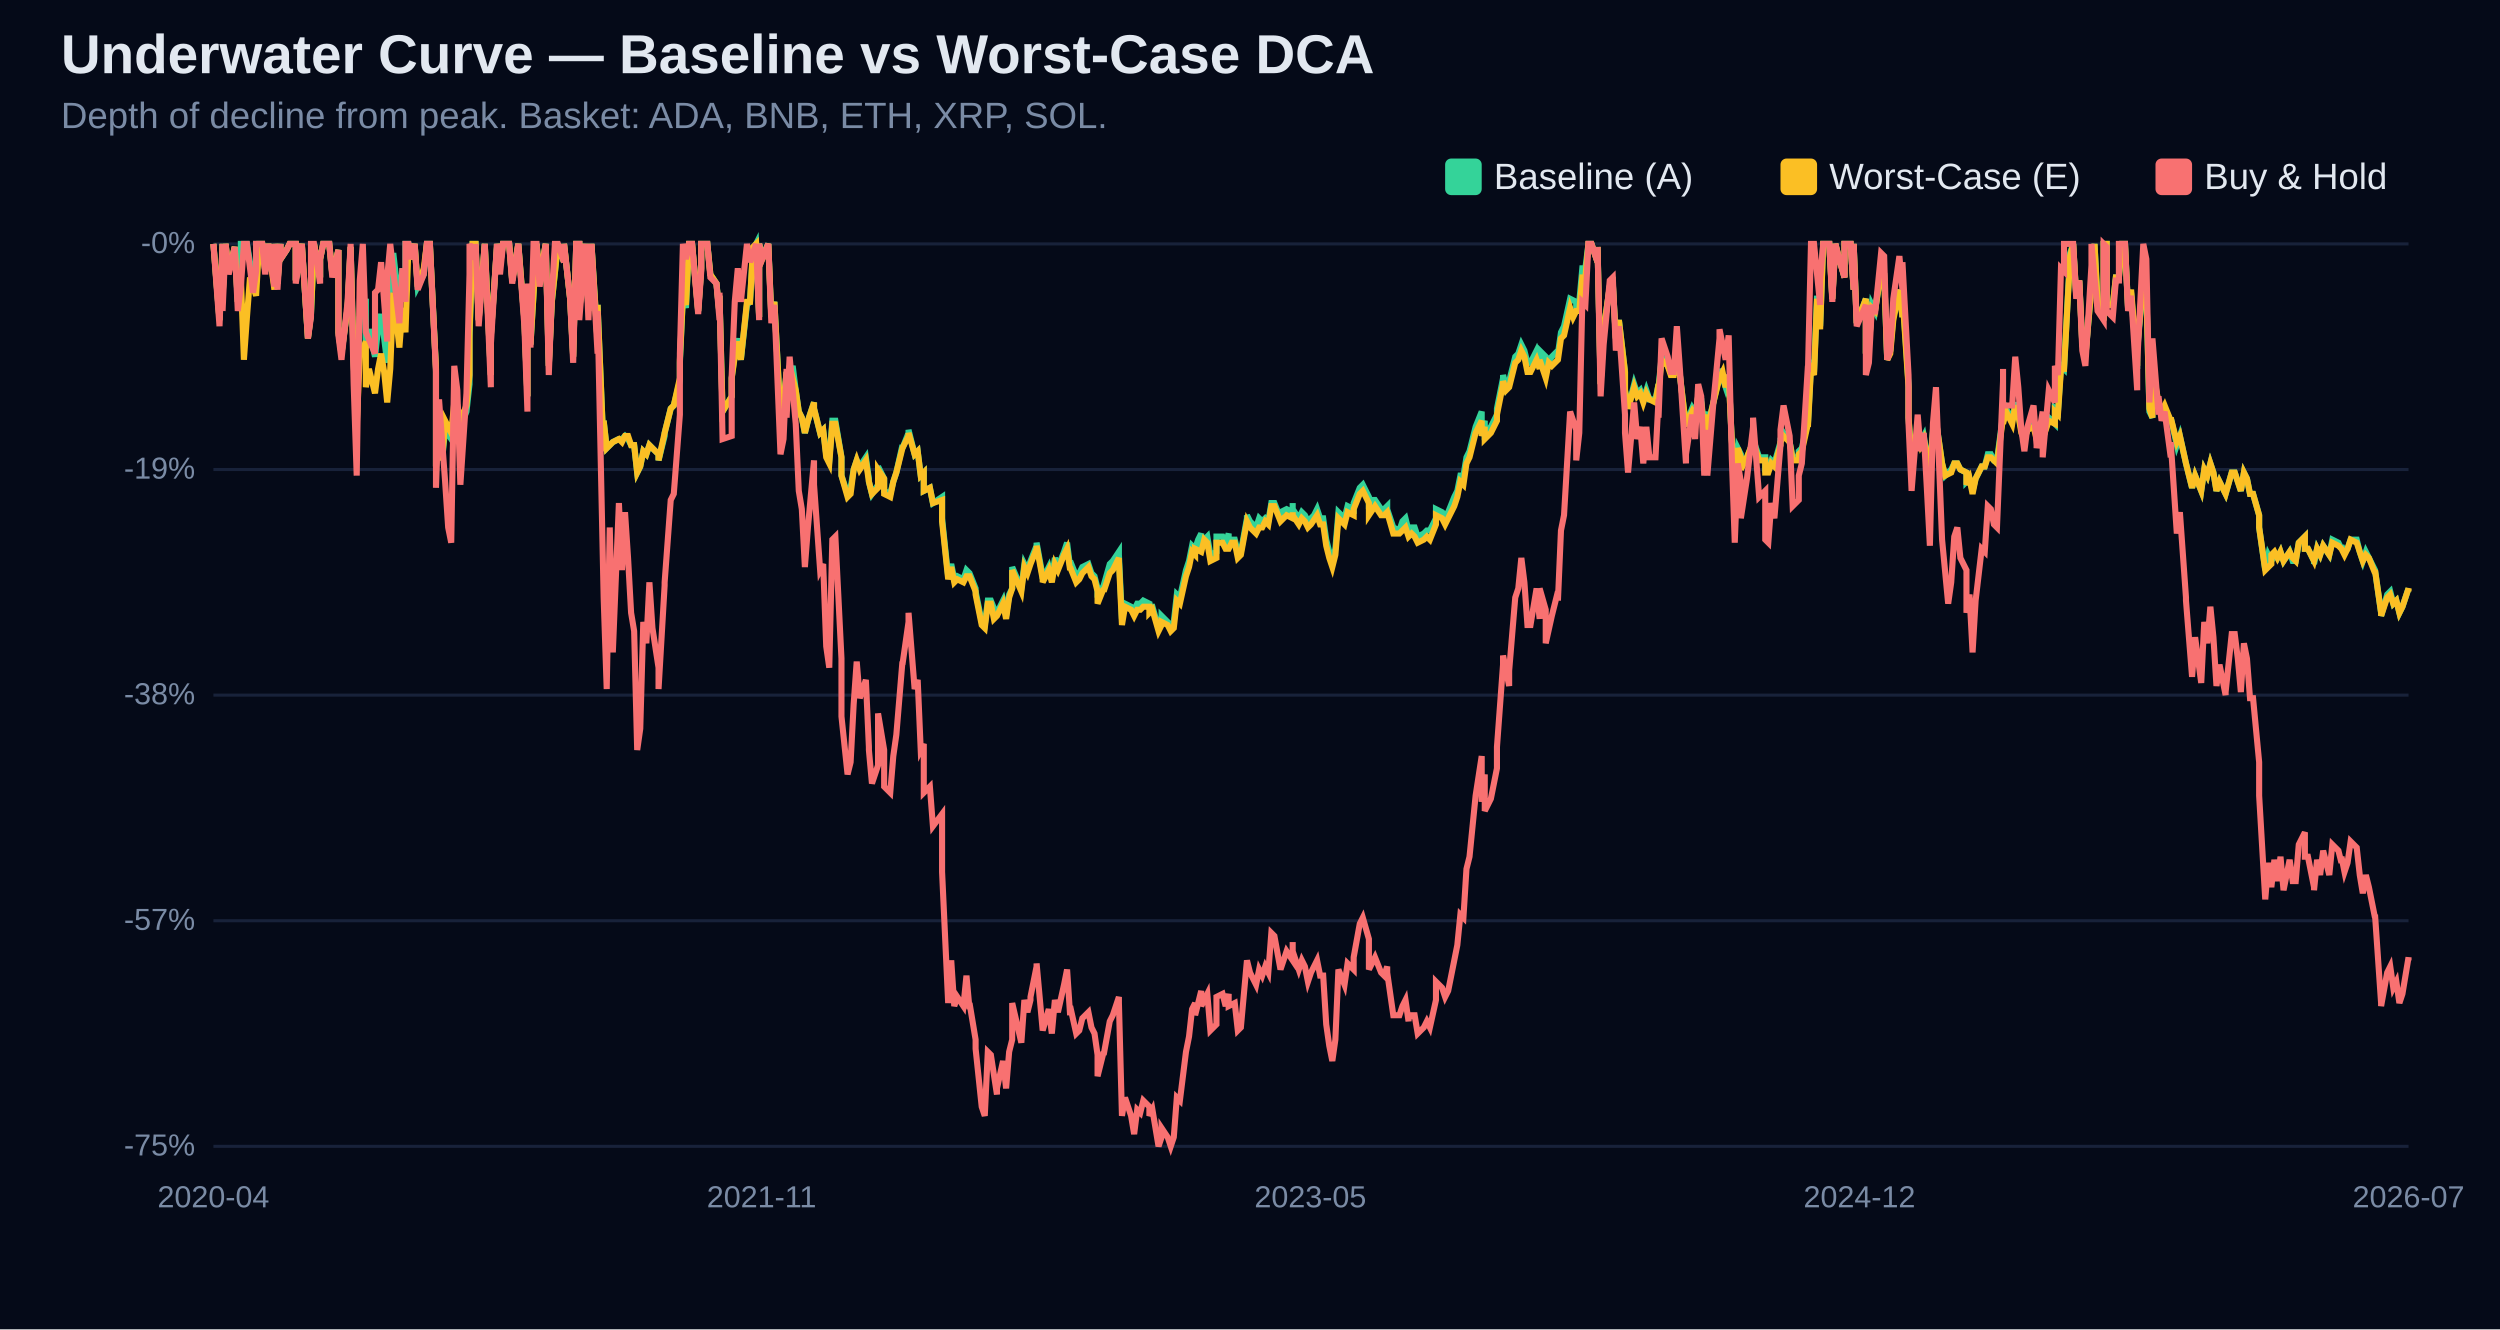
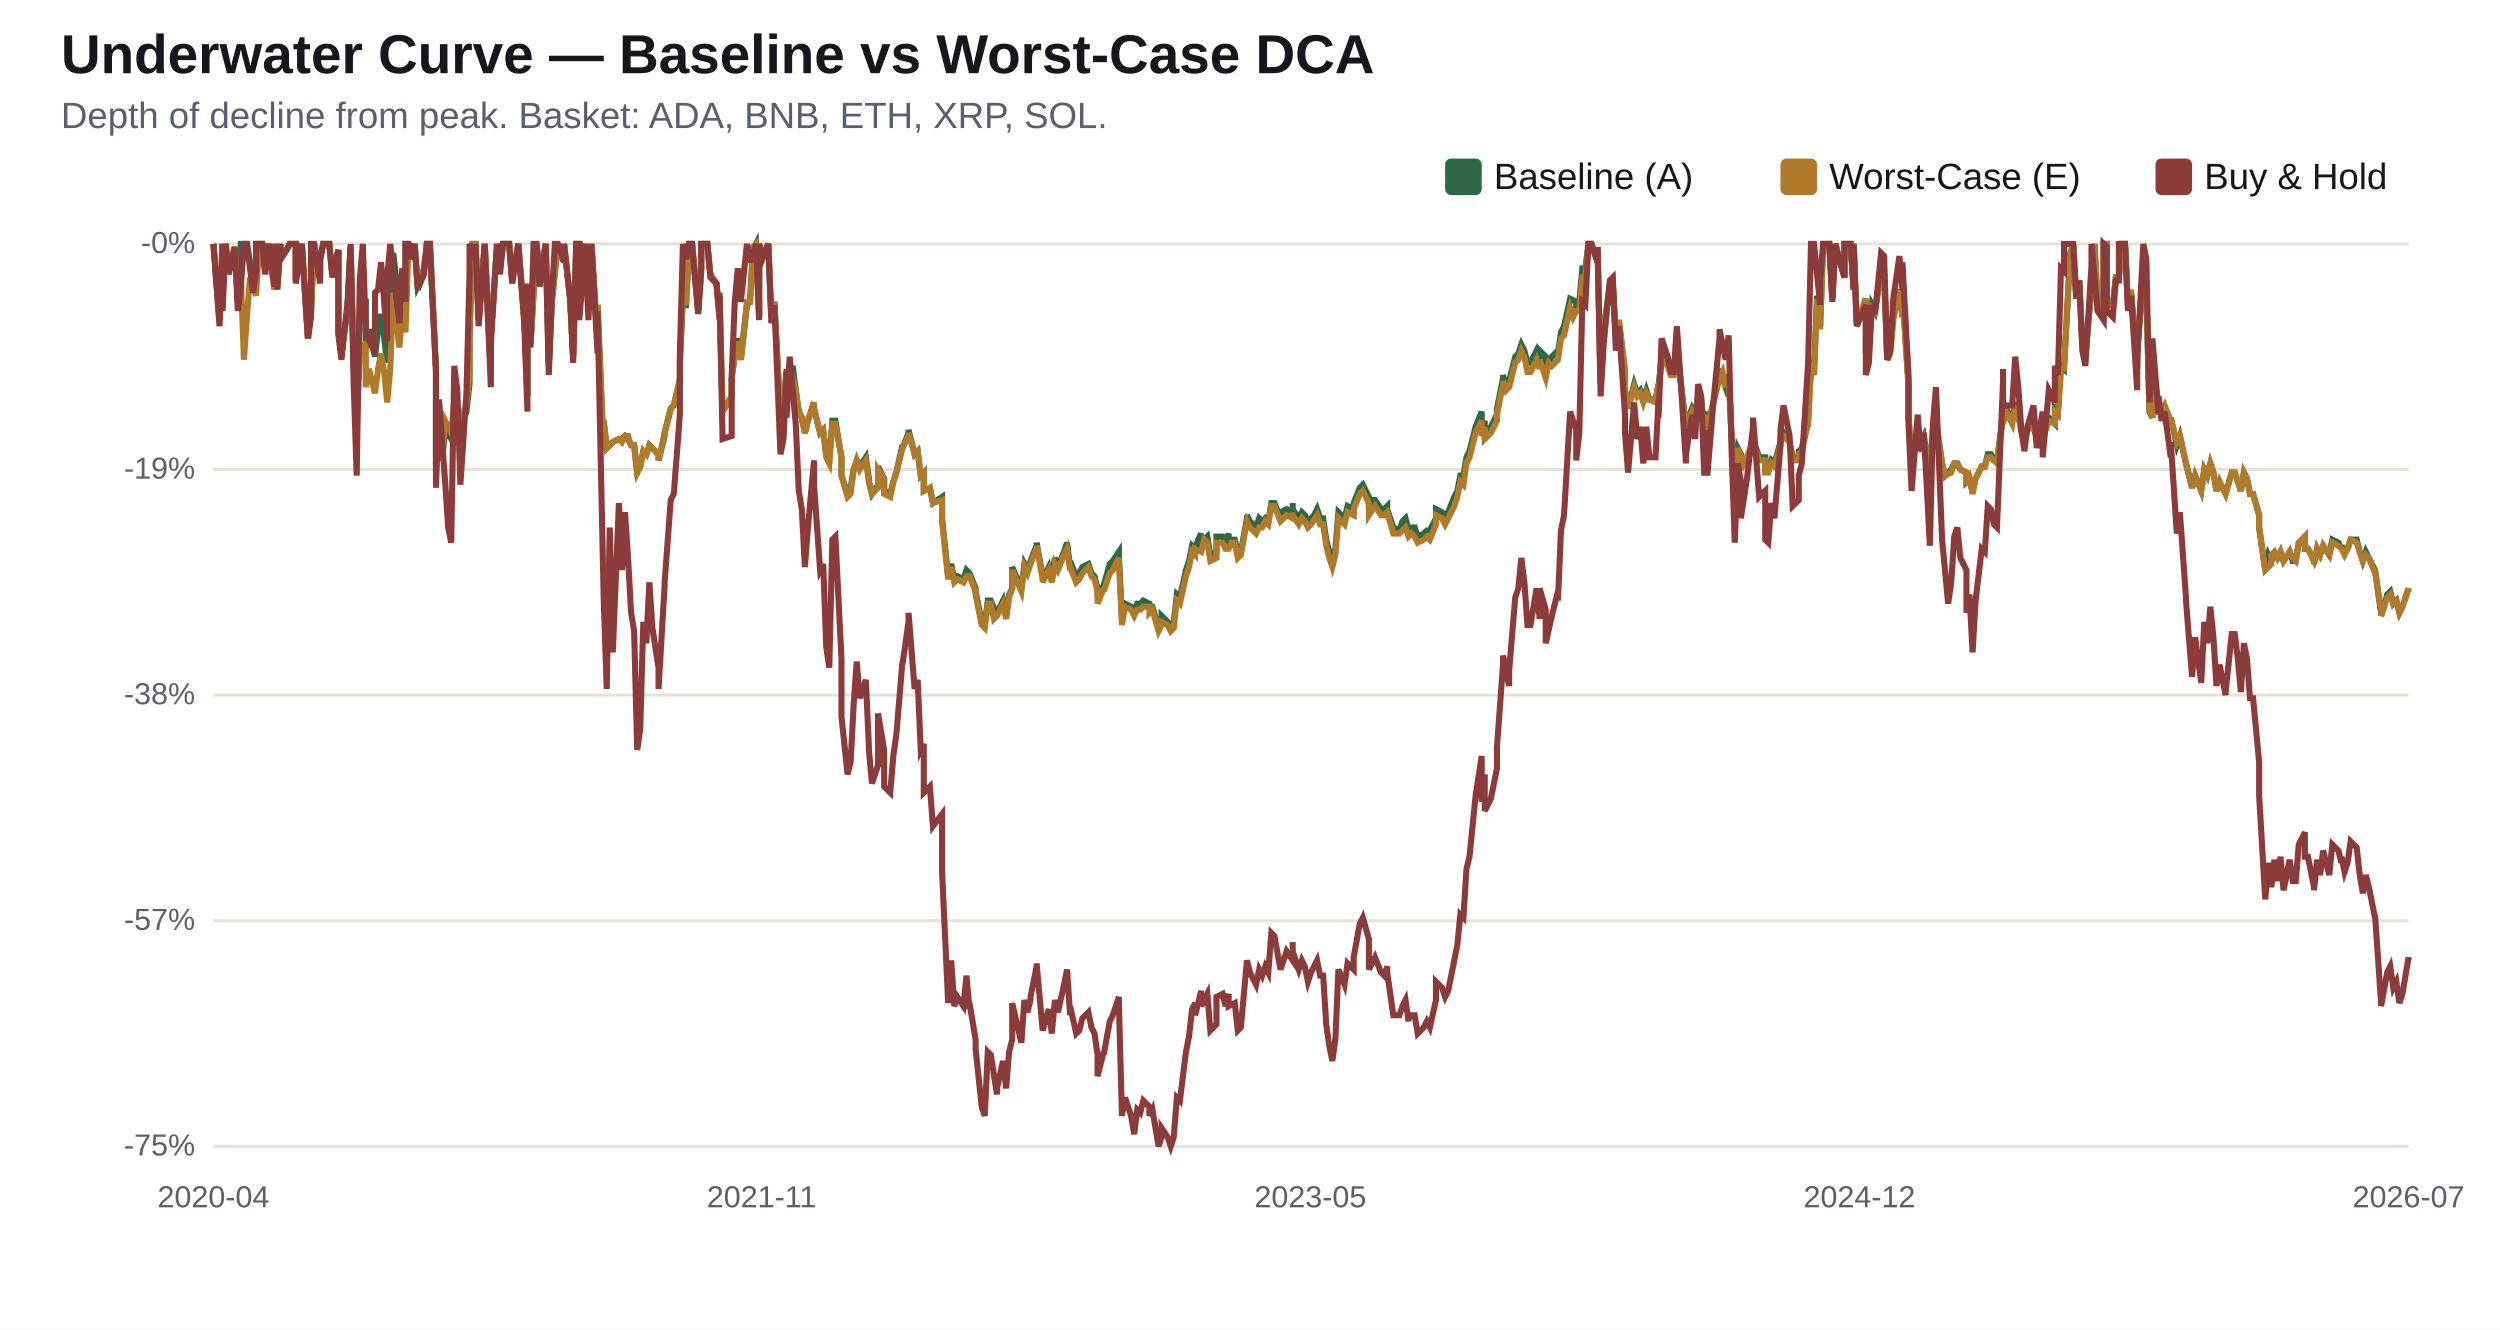
<svg xmlns="http://www.w3.org/2000/svg" width="820" height="436" viewBox="0 0 820 436" font-family="Plus Jakarta Sans,Segoe UI,Arial,sans-serif">
-   <rect width="820" height="436" fill="#050a18" />
-   <text x="20" y="24" font-size="18" font-weight="700" fill="#e2e8f0">Underwater Curve — Baseline vs Worst-Case DCA</text>
-   <text x="20" y="42" font-size="12" fill="#7a8ba5">Depth of decline from peak. Basket: ADA, BNB, ETH, XRP, SOL.</text>
-   <line x1="70" y1="80.0" x2="790" y2="80.0" stroke="#18223a" stroke-width="1" />
-   <text x="64" y="83.0" font-size="10" fill="#7a8ba5" text-anchor="end">-0%</text>
-   <line x1="70" y1="154.0" x2="790" y2="154.0" stroke="#18223a" stroke-width="1" />
-   <text x="64" y="157.0" font-size="10" fill="#7a8ba5" text-anchor="end">-19%</text>
-   <line x1="70" y1="228.0" x2="790" y2="228.0" stroke="#18223a" stroke-width="1" />
-   <text x="64" y="231.0" font-size="10" fill="#7a8ba5" text-anchor="end">-38%</text>
-   <line x1="70" y1="302.0" x2="790" y2="302.0" stroke="#18223a" stroke-width="1" />
-   <text x="64" y="305.0" font-size="10" fill="#7a8ba5" text-anchor="end">-57%</text>
-   <line x1="70" y1="376.0" x2="790" y2="376.0" stroke="#18223a" stroke-width="1" />
-   <text x="64" y="379.0" font-size="10" fill="#7a8ba5" text-anchor="end">-75%</text>
-   <text x="70.0" y="396" font-size="10" fill="#7a8ba5" text-anchor="middle">2020-04</text>
-   <text x="249.8" y="396" font-size="10" fill="#7a8ba5" text-anchor="middle">2021-11</text>
-   <text x="429.8" y="396" font-size="10" fill="#7a8ba5" text-anchor="middle">2023-05</text>
-   <text x="609.9" y="396" font-size="10" fill="#7a8ba5" text-anchor="middle">2024-12</text>
-   <text x="790.0" y="396" font-size="10" fill="#7a8ba5" text-anchor="middle">2026-07</text>
-   <polyline points="70,80 72,105 73,80 73,97 74,80 75,89 77,81 78,99 79,92 79,80 81,80 83,92 84,87 84,80 86,80 87,89 88,80 90,93 90,80 91,93 92,80 92,85 94,82 95,80 97,80 97,92 99,80 101,111 102,103 103,80 103,80 105,91 105,85 106,80 108,80 109,90 111,82 111,109 112,116 114,101 115,81 116,119 117,140 118,104 120,98 120,114 121,108 123,117 124,108 125,103 127,119 127,100 128,95 129,83 131,101 132,88 133,96 133,80 134,80 135,85 136,80 137,94 139,90 140,80 141,80 143,121 143,153 144,135 145,151 146,141 148,144 149,134 150,135 151,140 153,135 154,126 154,111 155,80 156,80 157,105 159,80 161,123 161,110 163,81 163,80 164,87 165,80 167,80 168,92 170,80 172,105 173,130 173,101 174,113 176,80 176,80 177,91 179,80 180,120 181,99 183,80 183,80 185,86 185,80 187,98 188,117 189,80 190,80 190,102 192,80 193,102 194,80 196,112 196,100 198,148 198,138 199,147 201,145 203,144 204,144 205,143 206,144 207,146 208,146 209,155 210,153 211,148 212,149 213,146 214,147 216,149 216,151 218,143 218,142 220,134 221,133 223,125 223,119 224,97 225,101 226,80 227,80 229,102 230,88 230,80 232,80 233,90 235,93 236,103 236,97 237,135 240,130 240,124 241,116 242,111 243,118 245,100 246,99 247,82 248,80 249,104 249,80 250,84 252,80 253,104 254,99 256,137 257,132 258,122 258,128 260,120 261,128 262,135 263,137 264,142 265,138 267,132 267,134 269,142 270,141 271,149 272,151 273,138 274,138 276,150 276,156 278,162 279,160 280,154 281,151 282,153 284,150 285,157 285,158 286,162 288,159 288,153 290,157 290,161 292,162 293,158 294,155 296,146 296,147 298,142 298,141 300,149 301,148 302,156 303,155 303,161 305,160 306,165 309,163 309,168 309,170 311,189 312,185 313,190 314,189 316,190 316,190 317,187 318,188 320,193 320,194 322,204 323,205 324,197 325,197 327,202 327,201 329,197 330,202 331,195 332,193 332,186 335,193 336,185 337,187 338,184 338,184 340,179 340,178 342,189 342,190 344,186 345,190 346,183 347,186 349,181 350,178 351,186 351,184 353,189 354,188 355,186 357,185 358,188 359,189 360,193 360,196 362,192 362,192 364,185 365,184 367,181 367,182 368,203 369,198 371,199 372,200 373,198 374,198 375,197 377,198 377,199 378,199 380,206 381,204 381,202 383,204 384,205 385,204 386,195 387,196 389,187 390,184 391,179 392,180 393,177 394,175 394,178 396,176 397,182 399,181 399,176 401,176 402,178 403,175 403,177 405,177 406,181 407,181 409,170 409,169 410,171 412,173 413,170 414,171 415,170 416,171 417,165 418,165 420,170 420,168 422,167 424,168 424,165 424,167 426,170 427,168 428,169 429,171 431,169 432,167 433,170 434,170 435,177 436,181 437,184 438,180 439,168 441,170 442,166 444,167 444,165 444,165 446,160 447,159 449,163 449,167 450,164 451,164 453,167 454,167 455,166 455,167 457,173 459,174 460,171 461,170 462,174 462,174 463,173 464,173 465,176 467,175 468,174 469,174 471,170 471,169 471,167 473,168 474,169 475,168 477,163 478,161 479,156 480,156 481,150 482,148 484,140 486,135 486,141 487,138 487,142 489,140 491,136 491,134 493,124 493,123 494,127 495,125 497,117 498,116 499,113 500,115 501,119 502,119 504,115 505,118 505,115 507,117 507,120 509,117 511,115 511,116 512,109 513,107 515,98 517,99 517,102 518,99 519,88 520,88 521,80 522,80 524,86 524,81 525,126 526,108 528,94 529,93 530,111 531,105 533,122 533,128 534,134 536,126 537,129 538,128 539,131 540,128 541,131 543,131 544,126 544,127 545,117 547,120 548,122 549,122 550,115 551,123 553,140 553,139 555,134 556,136 557,130 558,131 559,141 560,135 560,140 562,132 564,123 564,121 566,127 567,123 568,144 569,157 570,147 571,149 571,153 573,150 575,145 575,144 577,150 579,150 579,154 580,154 581,151 582,152 584,145 584,144 585,142 587,145 588,150 590,150 590,148 591,147 593,138 593,139 594,120 595,122 596,97 597,107 598,80 600,80 601,98 602,80 603,84 605,91 605,80 607,80 608,95 608,80 609,106 612,98 612,116 613,113 614,100 615,102 617,89 618,90 619,118 620,115 621,104 623,95 624,104 624,96 626,126 626,137 627,150 629,142 630,145 631,143 632,149 633,154 634,141 635,138 637,152 637,152 638,156 640,154 641,152 642,152 643,154 645,155 645,158 646,157 647,161 648,157 650,153 651,153 652,149 653,149 654,151 655,151 657,136 657,138 658,134 660,138 661,132 662,136 663,141 664,144 665,141 667,139 668,143 668,143 670,139 670,144 672,137 674,139 674,134 675,135 676,120 677,121 679,83 680,80 681,97 682,92 683,113 684,117 686,94 687,80 688,99 690,102 690,80 691,80 691,100 693,100 694,91 695,91 696,80 697,80 698,101 699,96 701,121 701,115 703,92 704,95 705,135 706,137 706,121 708,133 709,135 710,134 712,138 712,137 714,146 715,143 717,152 717,152 719,160 719,160 720,156 722,161 723,154 724,156 725,152 726,155 727,161 728,158 730,162 730,162 732,155 733,155 734,158 735,161 736,155 737,157 738,162 739,162 741,169 741,173 743,187 744,182 745,184 746,182 747,183 748,181 749,184 751,181 752,184 753,184 754,178 756,176 756,180 757,180 759,184 759,185 760,180 761,182 762,179 764,182 765,177 767,178 768,180 768,179 769,181 770,180 771,177 773,177 774,181 775,184 776,181 777,183 779,187 779,187 781,201 781,202 783,195 784,194 785,198 786,197 787,201 788,199 790,193 790,193" fill="none" stroke="#34d399" stroke-width="2" />
-   <polyline points="70,80 72,105 73,80 73,97 74,80 75,89 77,81 78,99 79,91 80,118 81,104 82,91 84,97 85,80 86,80 87,89 88,80 90,95 90,80 91,93 92,80 92,85 94,82 95,80 97,80 97,92 99,80 101,111 102,103 103,80 103,80 105,91 105,85 106,80 108,80 109,90 111,82 111,109 112,116 114,101 115,81 116,119 117,140 118,117 120,112 120,127 121,121 123,129 124,121 125,116 126,122 127,132 128,121 129,96 131,114 132,101 133,109 134,80 134,80 135,85 136,80 137,94 139,88 140,80 141,80 143,121 143,153 144,135 145,151 146,138 148,142 149,132 150,133 151,138 153,133 154,123 154,109 155,80 156,80 157,105 159,80 161,123 161,110 163,81 163,80 164,87 165,80 167,80 168,92 170,80 172,105 173,130 173,101 174,113 176,80 176,80 177,91 179,80 180,120 181,99 183,80 183,80 185,86 185,80 187,98 188,117 189,80 190,80 190,102 192,80 193,102 194,80 196,112 196,100 198,148 198,138 199,147 201,145 203,144 204,145 205,143 206,143 207,146 208,146 209,155 210,153 211,148 212,149 213,146 214,147 216,149 216,151 218,142 218,142 220,134 221,133 223,124 223,118 224,97 225,100 226,80 227,80 229,102 230,88 230,80 232,80 233,90 235,93 236,103 236,97 237,135 240,130 240,124 241,117 242,112 243,118 245,99 246,99 247,81 248,80 249,104 249,80 250,85 252,80 253,104 254,99 256,137 257,132 258,122 258,128 259,120 261,128 262,135 263,137 264,142 265,138 267,132 267,134 269,142 270,141 271,150 272,152 273,139 274,139 276,150 276,156 278,163 279,162 280,154 281,151 282,154 284,151 285,158 285,158 286,162 288,160 288,154 290,157 290,162 292,163 293,158 294,155 296,147 296,147 298,143 298,142 300,149 301,148 302,156 303,155 303,161 305,160 306,165 309,164 309,169 309,171 311,190 312,186 313,191 314,190 316,191 316,191 317,189 318,189 320,194 320,195 322,205 323,206 324,198 325,198 326,203 327,202 329,198 330,203 331,196 332,193 332,187 335,194 336,186 337,188 338,185 338,185 340,180 340,179 342,190 342,191 344,187 345,191 346,185 347,187 349,182 350,180 351,187 351,186 353,191 354,190 355,188 357,186 358,189 359,190 360,194 360,198 362,193 362,194 364,188 365,187 367,183 367,184 368,205 369,199 371,200 372,202 373,200 374,200 375,199 377,199 377,201 378,200 380,207 381,205 381,204 383,205 384,207 385,206 386,197 387,198 389,189 390,186 391,181 392,182 392,180 394,181 395,177 396,178 397,184 399,183 399,178 401,178 402,180 403,180 404,178 405,178 406,183 407,182 409,171 409,171 410,173 412,175 413,173 414,173 415,171 416,172 417,166 418,166 420,171 421,170 422,169 424,170 424,168 424,169 426,172 427,170 428,171 429,173 430,172 432,169 433,172 434,172 435,179 436,183 437,186 438,182 439,170 441,172 442,168 444,169 444,167 444,167 446,162 447,161 449,165 449,166 449,169 451,166 453,169 454,169 455,168 455,168 457,175 459,175 460,174 461,173 462,176 462,176 463,175 464,176 465,178 467,177 468,176 469,177 471,172 471,172 471,169 473,170 474,172 475,170 477,166 478,163 479,158 480,159 481,152 482,150 484,142 486,138 486,143 487,140 487,144 489,142 491,138 491,136 493,126 493,125 494,128 495,127 497,119 498,118 499,115 500,117 501,122 502,122 504,118 505,121 505,118 507,124 508,119 509,120 511,118 511,118 512,111 513,110 515,101 516,104 517,102 518,102 519,91 520,91 521,80 522,80 524,86 524,81 525,126 526,108 528,94 529,93 530,111 531,105 533,122 533,128 534,134 536,127 537,130 538,129 539,132 540,129 541,131 543,132 544,126 544,128 545,118 547,120 548,123 549,123 550,116 551,123 553,140 553,139 555,135 556,137 557,130 558,132 559,141 560,136 560,141 562,132 564,124 565,122 566,127 567,123 568,144 569,158 570,147 571,150 571,154 573,150 575,145 575,145 577,151 579,151 579,155 580,155 581,152 582,153 584,146 584,145 585,143 587,145 588,151 590,151 590,149 591,148 593,139 593,140 594,121 595,123 596,98 597,108 598,80 600,80 601,98 602,80 603,84 605,91 605,80 607,80 608,95 608,80 609,106 612,98 612,116 613,113 614,101 615,102 617,89 618,90 619,118 620,116 621,105 623,95 624,104 624,97 626,127 626,137 627,151 629,142 630,146 631,144 632,149 633,155 634,142 635,138 637,152 637,152 638,156 640,155 641,152 642,152 643,154 645,155 645,159 646,157 647,162 648,157 650,153 651,153 652,150 653,150 654,151 655,152 657,137 657,139 658,135 660,139 661,133 662,136 663,142 664,144 665,141 667,140 668,144 668,144 670,140 670,144 672,138 674,139 674,135 675,136 676,121 677,121 679,84 680,80 681,97 682,92 683,113 684,117 686,94 687,80 688,99 690,102 690,80 691,80 691,100 693,100 694,91 695,91 696,80 697,80 698,101 699,95 701,120 701,114 703,91 704,95 705,134 706,137 706,121 708,132 709,135 710,133 712,138 712,137 714,145 715,143 717,152 717,152 719,160 719,160 720,156 722,161 723,154 724,156 725,152 726,155 727,161 728,158 730,162 730,162 732,155 733,155 734,158 735,161 736,155 737,157 738,162 739,162 741,169 741,173 743,187 745,185 745,182 746,181 747,183 748,181 749,184 751,181 752,183 753,184 754,178 756,176 756,180 757,180 759,184 759,184 760,180 761,182 762,179 764,182 765,178 767,179 768,180 768,180 769,182 770,180 771,177 773,178 774,181 775,184 776,182 777,183 779,188 779,187 781,201 781,202 783,196 784,195 785,198 786,197 787,201 788,199 790,193 790,194" fill="none" stroke="#fbbf24" stroke-width="2" />
-   <polyline points="70,80 72,107 73,80 73,102 74,80 75,90 77,81 78,102 79,94 80,80 81,80 83,96 84,89 84,80 86,80 87,90 88,80 90,94 90,80 91,95 92,80 92,85 94,82 95,80 97,80 97,93 99,80 101,111 102,104 102,80 103,80 105,93 105,85 106,80 108,80 109,91 111,82 111,110 112,118 114,99 115,80 116,126 117,156 118,92 119,80 120,109 123,116 123,96 124,95 125,86 127,112 127,91 128,80 129,89 131,106 132,88 133,99 133,80 134,80 135,85 136,80 137,95 139,90 140,80 141,80 143,122 143,160 144,131 146,158 147,173 148,178 149,120 150,128 151,159 153,129 154,90 154,80 156,85 156,80 157,107 159,80 161,127 161,113 163,80 163,80 164,90 165,80 167,80 168,93 170,80 172,107 173,135 173,93 174,114 175,80 176,80 177,94 179,80 180,123 181,97 182,80 183,80 185,86 185,80 187,98 188,119 189,80 190,80 190,105 192,80 193,105 194,80 196,116 196,102 198,196 199,226 200,173 201,214 203,165 204,187 205,168 206,183 207,201 208,207 209,246 210,239 211,204 212,211 213,191 214,206 216,219 216,226 218,192 218,191 220,164 221,162 223,136 223,116 224,80 225,85 226,80 227,80 229,103 230,89 230,80 232,80 233,91 235,93 236,105 236,96 237,144 240,143 240,123 241,99 242,88 243,99 245,80 245,80 246,86 248,80 249,105 249,80 250,85 252,80 253,106 254,100 256,149 257,144 258,121 258,137 259,117 261,139 262,161 263,167 264,186 265,173 267,151 267,159 269,187 270,185 271,212 272,219 273,177 274,176 276,216 276,235 278,254 279,250 280,231 281,217 282,229 284,223 285,245 285,246 286,257 288,251 288,234 290,246 290,258 292,260 293,248 294,241 296,217 296,218 298,204 298,201 300,226 301,223 302,246 303,244 303,260 305,258 306,271 309,267 309,282 309,286 311,329 312,315 313,330 314,327 316,330 317,320 318,331 318,329 320,341 320,344 322,363 323,366 324,345 325,346 327,359 327,357 329,348 330,357 331,345 332,341 332,329 335,342 336,328 337,332 338,328 338,327 340,317 340,316 342,338 342,338 344,331 345,339 346,328 347,332 349,323 350,318 351,333 351,330 353,339 354,338 355,334 357,332 358,337 359,339 360,346 360,353 362,345 362,346 364,335 365,333 367,327 367,329 368,366 369,360 371,366 372,372 373,364 374,365 375,361 377,363 377,366 378,364 380,376 381,373 381,370 383,373 384,376 385,373 386,360 387,361 389,345 390,340 391,331 392,329 392,333 394,325 394,330 396,326 397,338 399,336 399,327 401,326 402,330 403,326 403,330 405,329 406,338 407,337 409,315 409,315 410,319 412,323 413,318 414,320 415,317 416,319 417,306 418,307 420,318 421,315 422,312 424,315 424,309 424,312 426,318 427,315 428,317 429,322 430,319 432,315 433,320 434,320 435,336 436,343 437,348 438,341 439,318 441,323 442,316 444,318 444,314 444,314 446,303 447,301 449,308 449,312 449,318 451,314 453,319 454,320 455,317 455,319 457,333 459,333 460,330 461,328 462,335 462,334 463,333 464,333 465,339 467,337 468,335 469,337 471,328 471,327 471,322 473,324 474,327 475,325 477,315 478,310 479,300 480,301 481,285 482,281 484,261 486,248 486,263 487,254 487,266 489,262 491,252 491,245 493,218 493,215 495,225 495,220 497,196 498,193 499,183 500,191 501,205 502,205 504,193 505,203 505,193 507,200 507,211 509,202 511,194 511,197 512,174 513,169 515,135 517,141 517,151 518,142 519,99 520,100 521,80 522,80 524,86 524,81 525,130 526,113 528,92 529,91 530,115 531,107 533,136 533,142 534,155 536,132 537,144 538,140 539,152 540,140 541,150 543,150 544,131 544,137 545,111 547,117 548,122 549,122 550,107 551,121 553,152 553,149 555,136 556,144 557,126 558,130 559,156 560,141 560,156 562,132 564,111 564,108 566,118 567,110 568,149 569,178 570,152 571,158 571,170 573,157 575,140 575,137 577,163 579,161 579,177 580,178 581,165 582,170 584,146 584,141 585,133 587,143 588,166 590,164 590,156 591,152 593,120 593,122 594,80 595,80 597,100 597,92 598,80 600,80 601,99 602,80 603,84 605,91 605,80 607,80 608,95 608,80 609,107 612,100 612,123 613,119 614,100 615,103 617,83 618,84 619,118 620,115 621,98 623,84 624,95 624,86 626,123 626,139 627,161 629,136 630,148 631,142 632,160 633,179 634,139 635,127 637,177 637,177 639,198 640,191 641,176 642,173 643,183 645,187 645,201 646,195 647,214 648,197 650,180 651,181 652,166 653,167 654,172 655,173 657,125 657,121 657,133 660,133 661,117 662,127 663,141 664,148 665,140 667,133 668,146 668,147 670,135 670,150 672,128 674,132 674,120 675,123 676,88 677,89 677,80 680,80 681,98 682,92 683,115 684,120 686,87 686,80 688,102 690,105 690,80 691,81 691,102 693,104 694,92 695,92 695,80 697,80 698,102 699,97 701,128 701,119 703,80 704,85 705,132 706,111 708,136 708,130 709,138 710,135 712,150 712,145 714,175 715,168 717,196 717,197 719,222 719,222 720,209 722,224 723,204 724,211 725,199 726,209 727,225 728,218 730,228 730,227 732,208 733,208 734,216 735,227 736,211 737,216 738,229 739,229 741,250 741,261 743,295 744,283 745,291 746,282 747,289 748,281 749,292 751,282 752,289 753,289 754,277 756,273 756,281 757,281 759,291 759,292 760,282 761,287 762,279 764,287 765,277 767,279 768,283 768,281 769,286 770,283 771,276 773,278 774,287 775,293 776,287 777,291 779,301 779,300 781,329 781,330 783,319 784,317 785,324 786,322 787,329 788,326 790,314 790,315" fill="none" stroke="#f87171" stroke-width="2" />
-   <text x="723" y="62" font-size="12" fill="#e2e8f0">Buy &amp; Hold</text>
-   <rect x="707" y="52" width="12" height="12" rx="2" fill="#f87171" />
-   <text x="600" y="62" font-size="12" fill="#e2e8f0">Worst-Case (E)</text>
-   <rect x="584" y="52" width="12" height="12" rx="2" fill="#fbbf24" />
-   <text x="490" y="62" font-size="12" fill="#e2e8f0">Baseline (A)</text>
-   <rect x="474" y="52" width="12" height="12" rx="2" fill="#34d399" />
+   <rect width="820" height="436" fill="#FFFFFF" />
+   <text x="20" y="24" font-size="18" font-weight="700" fill="#15171C">Underwater Curve — Baseline vs Worst-Case DCA</text>
+   <text x="20" y="42" font-size="12" fill="#5B5F6B">Depth of decline from peak. Basket: ADA, BNB, ETH, XRP, SOL.</text>
+   <line x1="70" y1="80.0" x2="790" y2="80.0" stroke="#E6E2D8" stroke-width="1" />
+   <text x="64" y="83.0" font-size="10" fill="#5B5F6B" text-anchor="end">-0%</text>
+   <line x1="70" y1="154.0" x2="790" y2="154.0" stroke="#E6E2D8" stroke-width="1" />
+   <text x="64" y="157.0" font-size="10" fill="#5B5F6B" text-anchor="end">-19%</text>
+   <line x1="70" y1="228.0" x2="790" y2="228.0" stroke="#E6E2D8" stroke-width="1" />
+   <text x="64" y="231.0" font-size="10" fill="#5B5F6B" text-anchor="end">-38%</text>
+   <line x1="70" y1="302.0" x2="790" y2="302.0" stroke="#E6E2D8" stroke-width="1" />
+   <text x="64" y="305.0" font-size="10" fill="#5B5F6B" text-anchor="end">-57%</text>
+   <line x1="70" y1="376.0" x2="790" y2="376.0" stroke="#E6E2D8" stroke-width="1" />
+   <text x="64" y="379.0" font-size="10" fill="#5B5F6B" text-anchor="end">-75%</text>
+   <text x="70.0" y="396" font-size="10" fill="#5B5F6B" text-anchor="middle">2020-04</text>
+   <text x="249.8" y="396" font-size="10" fill="#5B5F6B" text-anchor="middle">2021-11</text>
+   <text x="429.8" y="396" font-size="10" fill="#5B5F6B" text-anchor="middle">2023-05</text>
+   <text x="609.9" y="396" font-size="10" fill="#5B5F6B" text-anchor="middle">2024-12</text>
+   <text x="790.0" y="396" font-size="10" fill="#5B5F6B" text-anchor="middle">2026-07</text>
+   <polyline points="70,80 72,105 73,80 73,97 74,80 75,89 77,81 78,99 79,92 79,80 81,80 83,92 84,87 84,80 86,80 87,89 88,80 90,93 90,80 91,93 92,80 92,85 94,82 95,80 97,80 97,92 99,80 101,111 102,103 103,80 103,80 105,91 105,85 106,80 108,80 109,90 111,82 111,109 112,116 114,101 115,81 116,119 117,140 118,104 120,98 120,114 121,108 123,117 124,108 125,103 127,119 127,100 128,95 129,83 131,101 132,88 133,96 133,80 134,80 135,85 136,80 137,94 139,90 140,80 141,80 143,121 143,153 144,135 145,151 146,141 148,144 149,134 150,135 151,140 153,135 154,126 154,111 155,80 156,80 157,105 159,80 161,123 161,110 163,81 163,80 164,87 165,80 167,80 168,92 170,80 172,105 173,130 173,101 174,113 176,80 176,80 177,91 179,80 180,120 181,99 183,80 183,80 185,86 185,80 187,98 188,117 189,80 190,80 190,102 192,80 193,102 194,80 196,112 196,100 198,148 198,138 199,147 201,145 203,144 204,144 205,143 206,144 207,146 208,146 209,155 210,153 211,148 212,149 213,146 214,147 216,149 216,151 218,143 218,142 220,134 221,133 223,125 223,119 224,97 225,101 226,80 227,80 229,102 230,88 230,80 232,80 233,90 235,93 236,103 236,97 237,135 240,130 240,124 241,116 242,111 243,118 245,100 246,99 247,82 248,80 249,104 249,80 250,84 252,80 253,104 254,99 256,137 257,132 258,122 258,128 260,120 261,128 262,135 263,137 264,142 265,138 267,132 267,134 269,142 270,141 271,149 272,151 273,138 274,138 276,150 276,156 278,162 279,160 280,154 281,151 282,153 284,150 285,157 285,158 286,162 288,159 288,153 290,157 290,161 292,162 293,158 294,155 296,146 296,147 298,142 298,141 300,149 301,148 302,156 303,155 303,161 305,160 306,165 309,163 309,168 309,170 311,189 312,185 313,190 314,189 316,190 316,190 317,187 318,188 320,193 320,194 322,204 323,205 324,197 325,197 327,202 327,201 329,197 330,202 331,195 332,193 332,186 335,193 336,185 337,187 338,184 338,184 340,179 340,178 342,189 342,190 344,186 345,190 346,183 347,186 349,181 350,178 351,186 351,184 353,189 354,188 355,186 357,185 358,188 359,189 360,193 360,196 362,192 362,192 364,185 365,184 367,181 367,182 368,203 369,198 371,199 372,200 373,198 374,198 375,197 377,198 377,199 378,199 380,206 381,204 381,202 383,204 384,205 385,204 386,195 387,196 389,187 390,184 391,179 392,180 393,177 394,175 394,178 396,176 397,182 399,181 399,176 401,176 402,178 403,175 403,177 405,177 406,181 407,181 409,170 409,169 410,171 412,173 413,170 414,171 415,170 416,171 417,165 418,165 420,170 420,168 422,167 424,168 424,165 424,167 426,170 427,168 428,169 429,171 431,169 432,167 433,170 434,170 435,177 436,181 437,184 438,180 439,168 441,170 442,166 444,167 444,165 444,165 446,160 447,159 449,163 449,167 450,164 451,164 453,167 454,167 455,166 455,167 457,173 459,174 460,171 461,170 462,174 462,174 463,173 464,173 465,176 467,175 468,174 469,174 471,170 471,169 471,167 473,168 474,169 475,168 477,163 478,161 479,156 480,156 481,150 482,148 484,140 486,135 486,141 487,138 487,142 489,140 491,136 491,134 493,124 493,123 494,127 495,125 497,117 498,116 499,113 500,115 501,119 502,119 504,115 505,118 505,115 507,117 507,120 509,117 511,115 511,116 512,109 513,107 515,98 517,99 517,102 518,99 519,88 520,88 521,80 522,80 524,86 524,81 525,126 526,108 528,94 529,93 530,111 531,105 533,122 533,128 534,134 536,126 537,129 538,128 539,131 540,128 541,131 543,131 544,126 544,127 545,117 547,120 548,122 549,122 550,115 551,123 553,140 553,139 555,134 556,136 557,130 558,131 559,141 560,135 560,140 562,132 564,123 564,121 566,127 567,123 568,144 569,157 570,147 571,149 571,153 573,150 575,145 575,144 577,150 579,150 579,154 580,154 581,151 582,152 584,145 584,144 585,142 587,145 588,150 590,150 590,148 591,147 593,138 593,139 594,120 595,122 596,97 597,107 598,80 600,80 601,98 602,80 603,84 605,91 605,80 607,80 608,95 608,80 609,106 612,98 612,116 613,113 614,100 615,102 617,89 618,90 619,118 620,115 621,104 623,95 624,104 624,96 626,126 626,137 627,150 629,142 630,145 631,143 632,149 633,154 634,141 635,138 637,152 637,152 638,156 640,154 641,152 642,152 643,154 645,155 645,158 646,157 647,161 648,157 650,153 651,153 652,149 653,149 654,151 655,151 657,136 657,138 658,134 660,138 661,132 662,136 663,141 664,144 665,141 667,139 668,143 668,143 670,139 670,144 672,137 674,139 674,134 675,135 676,120 677,121 679,83 680,80 681,97 682,92 683,113 684,117 686,94 687,80 688,99 690,102 690,80 691,80 691,100 693,100 694,91 695,91 696,80 697,80 698,101 699,96 701,121 701,115 703,92 704,95 705,135 706,137 706,121 708,133 709,135 710,134 712,138 712,137 714,146 715,143 717,152 717,152 719,160 719,160 720,156 722,161 723,154 724,156 725,152 726,155 727,161 728,158 730,162 730,162 732,155 733,155 734,158 735,161 736,155 737,157 738,162 739,162 741,169 741,173 743,187 744,182 745,184 746,182 747,183 748,181 749,184 751,181 752,184 753,184 754,178 756,176 756,180 757,180 759,184 759,185 760,180 761,182 762,179 764,182 765,177 767,178 768,180 768,179 769,181 770,180 771,177 773,177 774,181 775,184 776,181 777,183 779,187 779,187 781,201 781,202 783,195 784,194 785,198 786,197 787,201 788,199 790,193 790,193" fill="none" stroke="#2F6846" stroke-width="2" />
+   <polyline points="70,80 72,105 73,80 73,97 74,80 75,89 77,81 78,99 79,91 80,118 81,104 82,91 84,97 85,80 86,80 87,89 88,80 90,95 90,80 91,93 92,80 92,85 94,82 95,80 97,80 97,92 99,80 101,111 102,103 103,80 103,80 105,91 105,85 106,80 108,80 109,90 111,82 111,109 112,116 114,101 115,81 116,119 117,140 118,117 120,112 120,127 121,121 123,129 124,121 125,116 126,122 127,132 128,121 129,96 131,114 132,101 133,109 134,80 134,80 135,85 136,80 137,94 139,88 140,80 141,80 143,121 143,153 144,135 145,151 146,138 148,142 149,132 150,133 151,138 153,133 154,123 154,109 155,80 156,80 157,105 159,80 161,123 161,110 163,81 163,80 164,87 165,80 167,80 168,92 170,80 172,105 173,130 173,101 174,113 176,80 176,80 177,91 179,80 180,120 181,99 183,80 183,80 185,86 185,80 187,98 188,117 189,80 190,80 190,102 192,80 193,102 194,80 196,112 196,100 198,148 198,138 199,147 201,145 203,144 204,145 205,143 206,143 207,146 208,146 209,155 210,153 211,148 212,149 213,146 214,147 216,149 216,151 218,142 218,142 220,134 221,133 223,124 223,118 224,97 225,100 226,80 227,80 229,102 230,88 230,80 232,80 233,90 235,93 236,103 236,97 237,135 240,130 240,124 241,117 242,112 243,118 245,99 246,99 247,81 248,80 249,104 249,80 250,85 252,80 253,104 254,99 256,137 257,132 258,122 258,128 259,120 261,128 262,135 263,137 264,142 265,138 267,132 267,134 269,142 270,141 271,150 272,152 273,139 274,139 276,150 276,156 278,163 279,162 280,154 281,151 282,154 284,151 285,158 285,158 286,162 288,160 288,154 290,157 290,162 292,163 293,158 294,155 296,147 296,147 298,143 298,142 300,149 301,148 302,156 303,155 303,161 305,160 306,165 309,164 309,169 309,171 311,190 312,186 313,191 314,190 316,191 316,191 317,189 318,189 320,194 320,195 322,205 323,206 324,198 325,198 326,203 327,202 329,198 330,203 331,196 332,193 332,187 335,194 336,186 337,188 338,185 338,185 340,180 340,179 342,190 342,191 344,187 345,191 346,185 347,187 349,182 350,180 351,187 351,186 353,191 354,190 355,188 357,186 358,189 359,190 360,194 360,198 362,193 362,194 364,188 365,187 367,183 367,184 368,205 369,199 371,200 372,202 373,200 374,200 375,199 377,199 377,201 378,200 380,207 381,205 381,204 383,205 384,207 385,206 386,197 387,198 389,189 390,186 391,181 392,182 392,180 394,181 395,177 396,178 397,184 399,183 399,178 401,178 402,180 403,180 404,178 405,178 406,183 407,182 409,171 409,171 410,173 412,175 413,173 414,173 415,171 416,172 417,166 418,166 420,171 421,170 422,169 424,170 424,168 424,169 426,172 427,170 428,171 429,173 430,172 432,169 433,172 434,172 435,179 436,183 437,186 438,182 439,170 441,172 442,168 444,169 444,167 444,167 446,162 447,161 449,165 449,166 449,169 451,166 453,169 454,169 455,168 455,168 457,175 459,175 460,174 461,173 462,176 462,176 463,175 464,176 465,178 467,177 468,176 469,177 471,172 471,172 471,169 473,170 474,172 475,170 477,166 478,163 479,158 480,159 481,152 482,150 484,142 486,138 486,143 487,140 487,144 489,142 491,138 491,136 493,126 493,125 494,128 495,127 497,119 498,118 499,115 500,117 501,122 502,122 504,118 505,121 505,118 507,124 508,119 509,120 511,118 511,118 512,111 513,110 515,101 516,104 517,102 518,102 519,91 520,91 521,80 522,80 524,86 524,81 525,126 526,108 528,94 529,93 530,111 531,105 533,122 533,128 534,134 536,127 537,130 538,129 539,132 540,129 541,131 543,132 544,126 544,128 545,118 547,120 548,123 549,123 550,116 551,123 553,140 553,139 555,135 556,137 557,130 558,132 559,141 560,136 560,141 562,132 564,124 565,122 566,127 567,123 568,144 569,158 570,147 571,150 571,154 573,150 575,145 575,145 577,151 579,151 579,155 580,155 581,152 582,153 584,146 584,145 585,143 587,145 588,151 590,151 590,149 591,148 593,139 593,140 594,121 595,123 596,98 597,108 598,80 600,80 601,98 602,80 603,84 605,91 605,80 607,80 608,95 608,80 609,106 612,98 612,116 613,113 614,101 615,102 617,89 618,90 619,118 620,116 621,105 623,95 624,104 624,97 626,127 626,137 627,151 629,142 630,146 631,144 632,149 633,155 634,142 635,138 637,152 637,152 638,156 640,155 641,152 642,152 643,154 645,155 645,159 646,157 647,162 648,157 650,153 651,153 652,150 653,150 654,151 655,152 657,137 657,139 658,135 660,139 661,133 662,136 663,142 664,144 665,141 667,140 668,144 668,144 670,140 670,144 672,138 674,139 674,135 675,136 676,121 677,121 679,84 680,80 681,97 682,92 683,113 684,117 686,94 687,80 688,99 690,102 690,80 691,80 691,100 693,100 694,91 695,91 696,80 697,80 698,101 699,95 701,120 701,114 703,91 704,95 705,134 706,137 706,121 708,132 709,135 710,133 712,138 712,137 714,145 715,143 717,152 717,152 719,160 719,160 720,156 722,161 723,154 724,156 725,152 726,155 727,161 728,158 730,162 730,162 732,155 733,155 734,158 735,161 736,155 737,157 738,162 739,162 741,169 741,173 743,187 745,185 745,182 746,181 747,183 748,181 749,184 751,181 752,183 753,184 754,178 756,176 756,180 757,180 759,184 759,184 760,180 761,182 762,179 764,182 765,178 767,179 768,180 768,180 769,182 770,180 771,177 773,178 774,181 775,184 776,182 777,183 779,188 779,187 781,201 781,202 783,196 784,195 785,198 786,197 787,201 788,199 790,193 790,194" fill="none" stroke="#B07A2A" stroke-width="2" />
+   <polyline points="70,80 72,107 73,80 73,102 74,80 75,90 77,81 78,102 79,94 80,80 81,80 83,96 84,89 84,80 86,80 87,90 88,80 90,94 90,80 91,95 92,80 92,85 94,82 95,80 97,80 97,93 99,80 101,111 102,104 102,80 103,80 105,93 105,85 106,80 108,80 109,91 111,82 111,110 112,118 114,99 115,80 116,126 117,156 118,92 119,80 120,109 123,116 123,96 124,95 125,86 127,112 127,91 128,80 129,89 131,106 132,88 133,99 133,80 134,80 135,85 136,80 137,95 139,90 140,80 141,80 143,122 143,160 144,131 146,158 147,173 148,178 149,120 150,128 151,159 153,129 154,90 154,80 156,85 156,80 157,107 159,80 161,127 161,113 163,80 163,80 164,90 165,80 167,80 168,93 170,80 172,107 173,135 173,93 174,114 175,80 176,80 177,94 179,80 180,123 181,97 182,80 183,80 185,86 185,80 187,98 188,119 189,80 190,80 190,105 192,80 193,105 194,80 196,116 196,102 198,196 199,226 200,173 201,214 203,165 204,187 205,168 206,183 207,201 208,207 209,246 210,239 211,204 212,211 213,191 214,206 216,219 216,226 218,192 218,191 220,164 221,162 223,136 223,116 224,80 225,85 226,80 227,80 229,103 230,89 230,80 232,80 233,91 235,93 236,105 236,96 237,144 240,143 240,123 241,99 242,88 243,99 245,80 245,80 246,86 248,80 249,105 249,80 250,85 252,80 253,106 254,100 256,149 257,144 258,121 258,137 259,117 261,139 262,161 263,167 264,186 265,173 267,151 267,159 269,187 270,185 271,212 272,219 273,177 274,176 276,216 276,235 278,254 279,250 280,231 281,217 282,229 284,223 285,245 285,246 286,257 288,251 288,234 290,246 290,258 292,260 293,248 294,241 296,217 296,218 298,204 298,201 300,226 301,223 302,246 303,244 303,260 305,258 306,271 309,267 309,282 309,286 311,329 312,315 313,330 314,327 316,330 317,320 318,331 318,329 320,341 320,344 322,363 323,366 324,345 325,346 327,359 327,357 329,348 330,357 331,345 332,341 332,329 335,342 336,328 337,332 338,328 338,327 340,317 340,316 342,338 342,338 344,331 345,339 346,328 347,332 349,323 350,318 351,333 351,330 353,339 354,338 355,334 357,332 358,337 359,339 360,346 360,353 362,345 362,346 364,335 365,333 367,327 367,329 368,366 369,360 371,366 372,372 373,364 374,365 375,361 377,363 377,366 378,364 380,376 381,373 381,370 383,373 384,376 385,373 386,360 387,361 389,345 390,340 391,331 392,329 392,333 394,325 394,330 396,326 397,338 399,336 399,327 401,326 402,330 403,326 403,330 405,329 406,338 407,337 409,315 409,315 410,319 412,323 413,318 414,320 415,317 416,319 417,306 418,307 420,318 421,315 422,312 424,315 424,309 424,312 426,318 427,315 428,317 429,322 430,319 432,315 433,320 434,320 435,336 436,343 437,348 438,341 439,318 441,323 442,316 444,318 444,314 444,314 446,303 447,301 449,308 449,312 449,318 451,314 453,319 454,320 455,317 455,319 457,333 459,333 460,330 461,328 462,335 462,334 463,333 464,333 465,339 467,337 468,335 469,337 471,328 471,327 471,322 473,324 474,327 475,325 477,315 478,310 479,300 480,301 481,285 482,281 484,261 486,248 486,263 487,254 487,266 489,262 491,252 491,245 493,218 493,215 495,225 495,220 497,196 498,193 499,183 500,191 501,205 502,205 504,193 505,203 505,193 507,200 507,211 509,202 511,194 511,197 512,174 513,169 515,135 517,141 517,151 518,142 519,99 520,100 521,80 522,80 524,86 524,81 525,130 526,113 528,92 529,91 530,115 531,107 533,136 533,142 534,155 536,132 537,144 538,140 539,152 540,140 541,150 543,150 544,131 544,137 545,111 547,117 548,122 549,122 550,107 551,121 553,152 553,149 555,136 556,144 557,126 558,130 559,156 560,141 560,156 562,132 564,111 564,108 566,118 567,110 568,149 569,178 570,152 571,158 571,170 573,157 575,140 575,137 577,163 579,161 579,177 580,178 581,165 582,170 584,146 584,141 585,133 587,143 588,166 590,164 590,156 591,152 593,120 593,122 594,80 595,80 597,100 597,92 598,80 600,80 601,99 602,80 603,84 605,91 605,80 607,80 608,95 608,80 609,107 612,100 612,123 613,119 614,100 615,103 617,83 618,84 619,118 620,115 621,98 623,84 624,95 624,86 626,123 626,139 627,161 629,136 630,148 631,142 632,160 633,179 634,139 635,127 637,177 637,177 639,198 640,191 641,176 642,173 643,183 645,187 645,201 646,195 647,214 648,197 650,180 651,181 652,166 653,167 654,172 655,173 657,125 657,121 657,133 660,133 661,117 662,127 663,141 664,148 665,140 667,133 668,146 668,147 670,135 670,150 672,128 674,132 674,120 675,123 676,88 677,89 677,80 680,80 681,98 682,92 683,115 684,120 686,87 686,80 688,102 690,105 690,80 691,81 691,102 693,104 694,92 695,92 695,80 697,80 698,102 699,97 701,128 701,119 703,80 704,85 705,132 706,111 708,136 708,130 709,138 710,135 712,150 712,145 714,175 715,168 717,196 717,197 719,222 719,222 720,209 722,224 723,204 724,211 725,199 726,209 727,225 728,218 730,228 730,227 732,208 733,208 734,216 735,227 736,211 737,216 738,229 739,229 741,250 741,261 743,295 744,283 745,291 746,282 747,289 748,281 749,292 751,282 752,289 753,289 754,277 756,273 756,281 757,281 759,291 759,292 760,282 761,287 762,279 764,287 765,277 767,279 768,283 768,281 769,286 770,283 771,276 773,278 774,287 775,293 776,287 777,291 779,301 779,300 781,329 781,330 783,319 784,317 785,324 786,322 787,329 788,326 790,314 790,315" fill="none" stroke="#8C3B3B" stroke-width="2" />
+   <text x="723" y="62" font-size="12" fill="#15171C">Buy &amp; Hold</text>
+   <rect x="707" y="52" width="12" height="12" rx="2" fill="#8C3B3B" />
+   <text x="600" y="62" font-size="12" fill="#15171C">Worst-Case (E)</text>
+   <rect x="584" y="52" width="12" height="12" rx="2" fill="#B07A2A" />
+   <text x="490" y="62" font-size="12" fill="#15171C">Baseline (A)</text>
+   <rect x="474" y="52" width="12" height="12" rx="2" fill="#2F6846" />
</svg>
